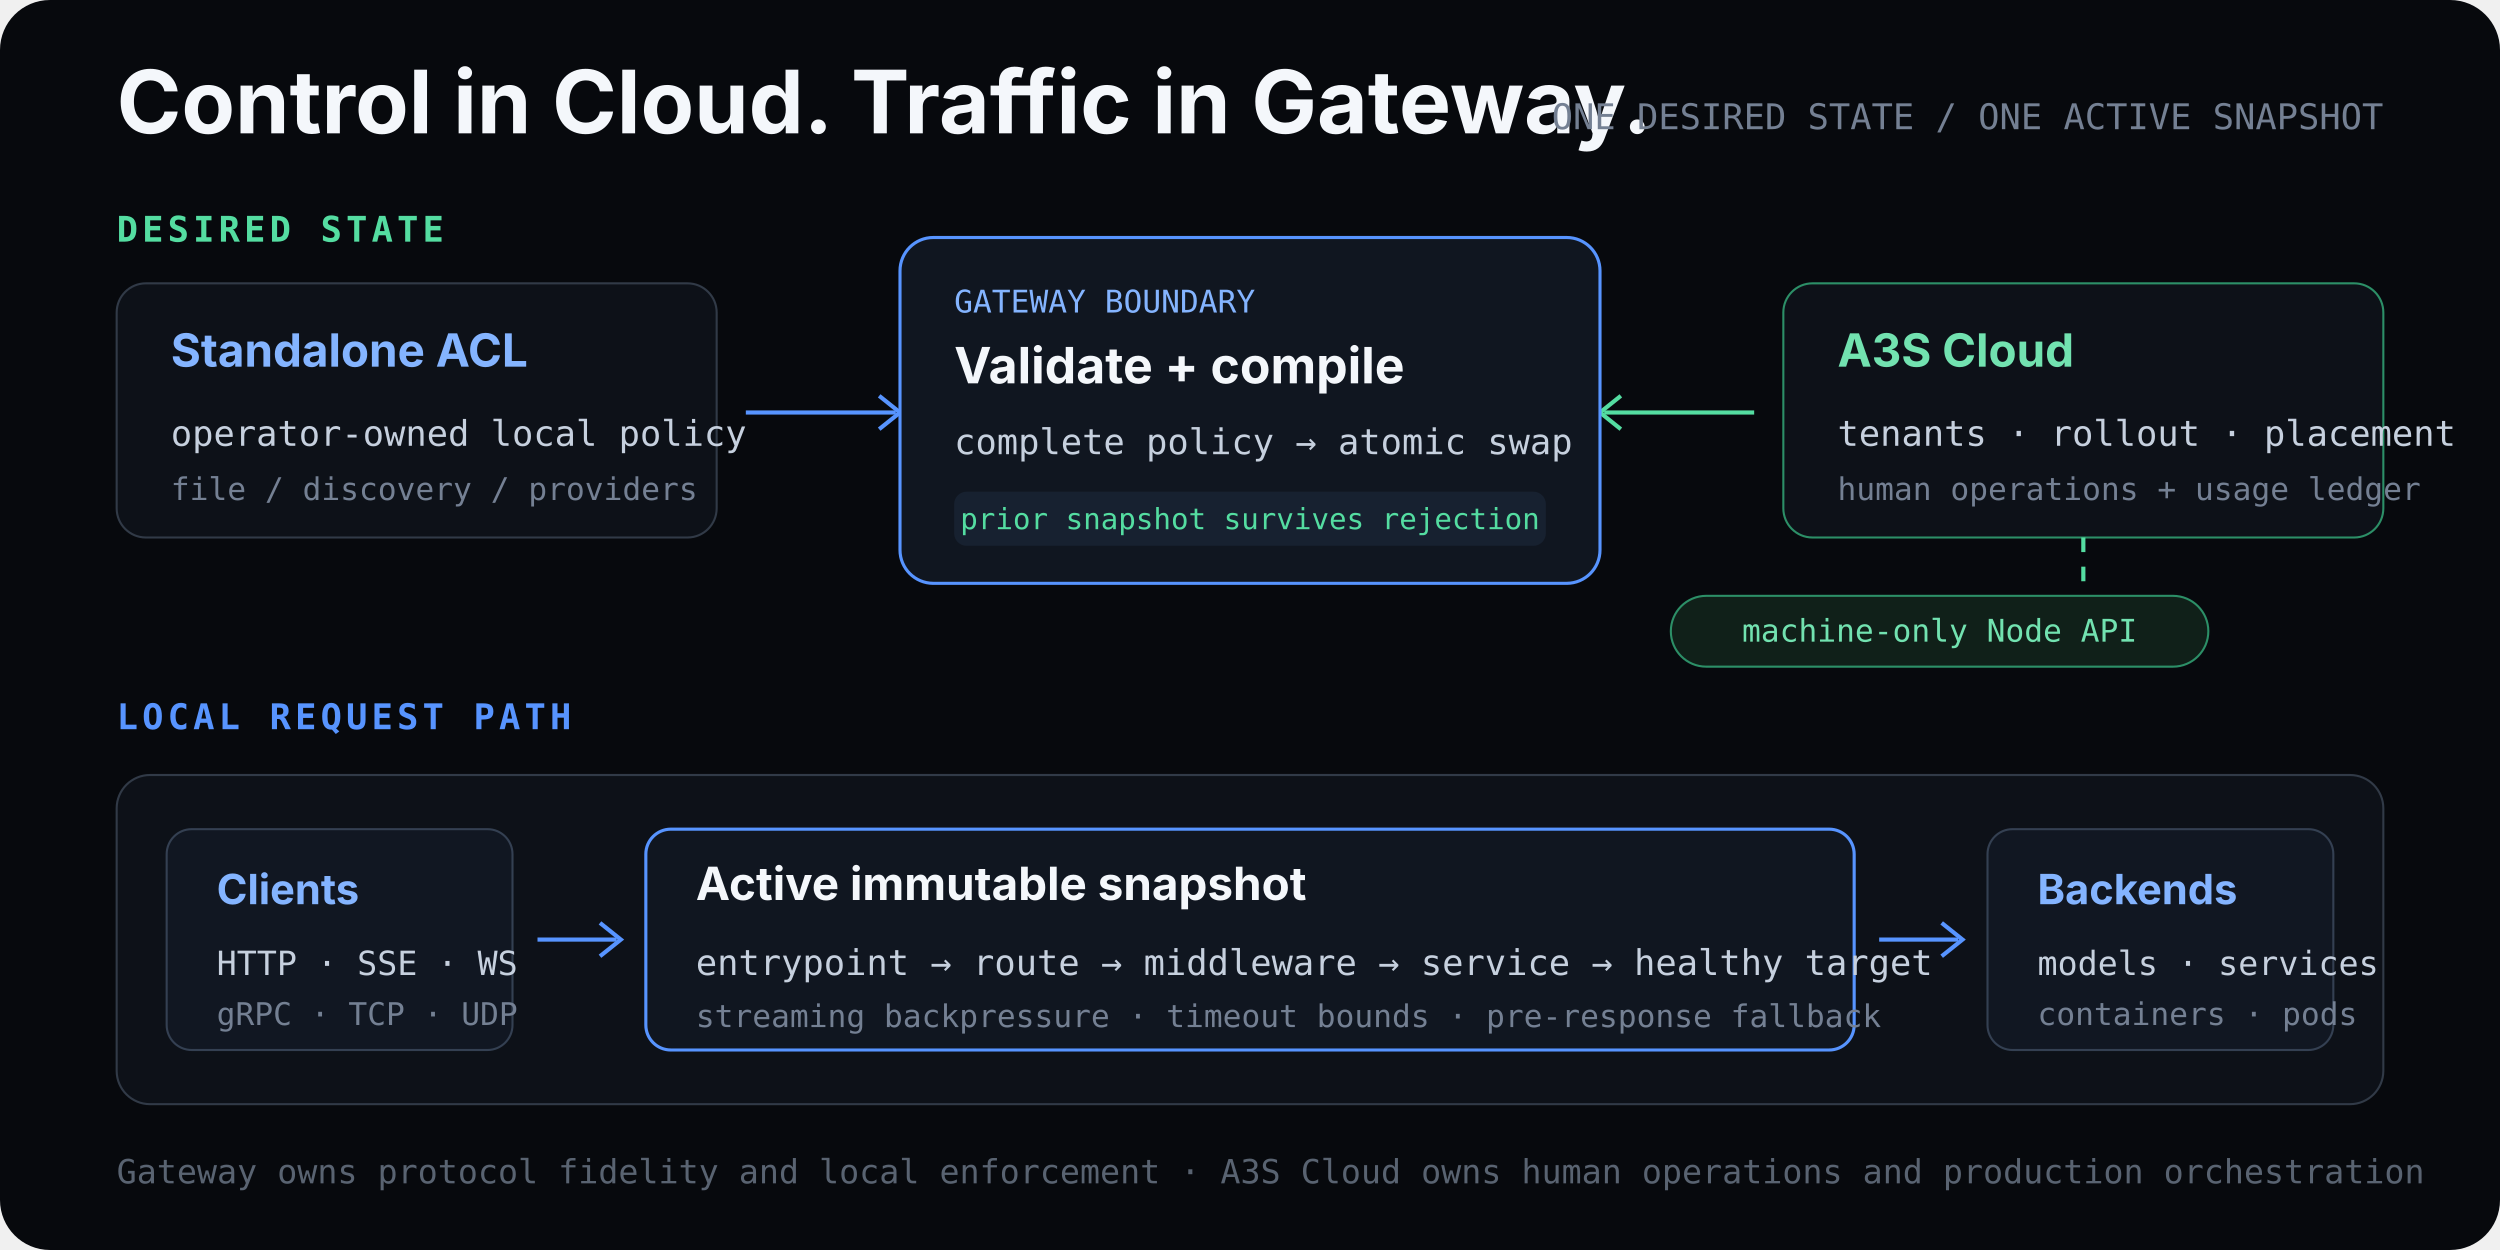
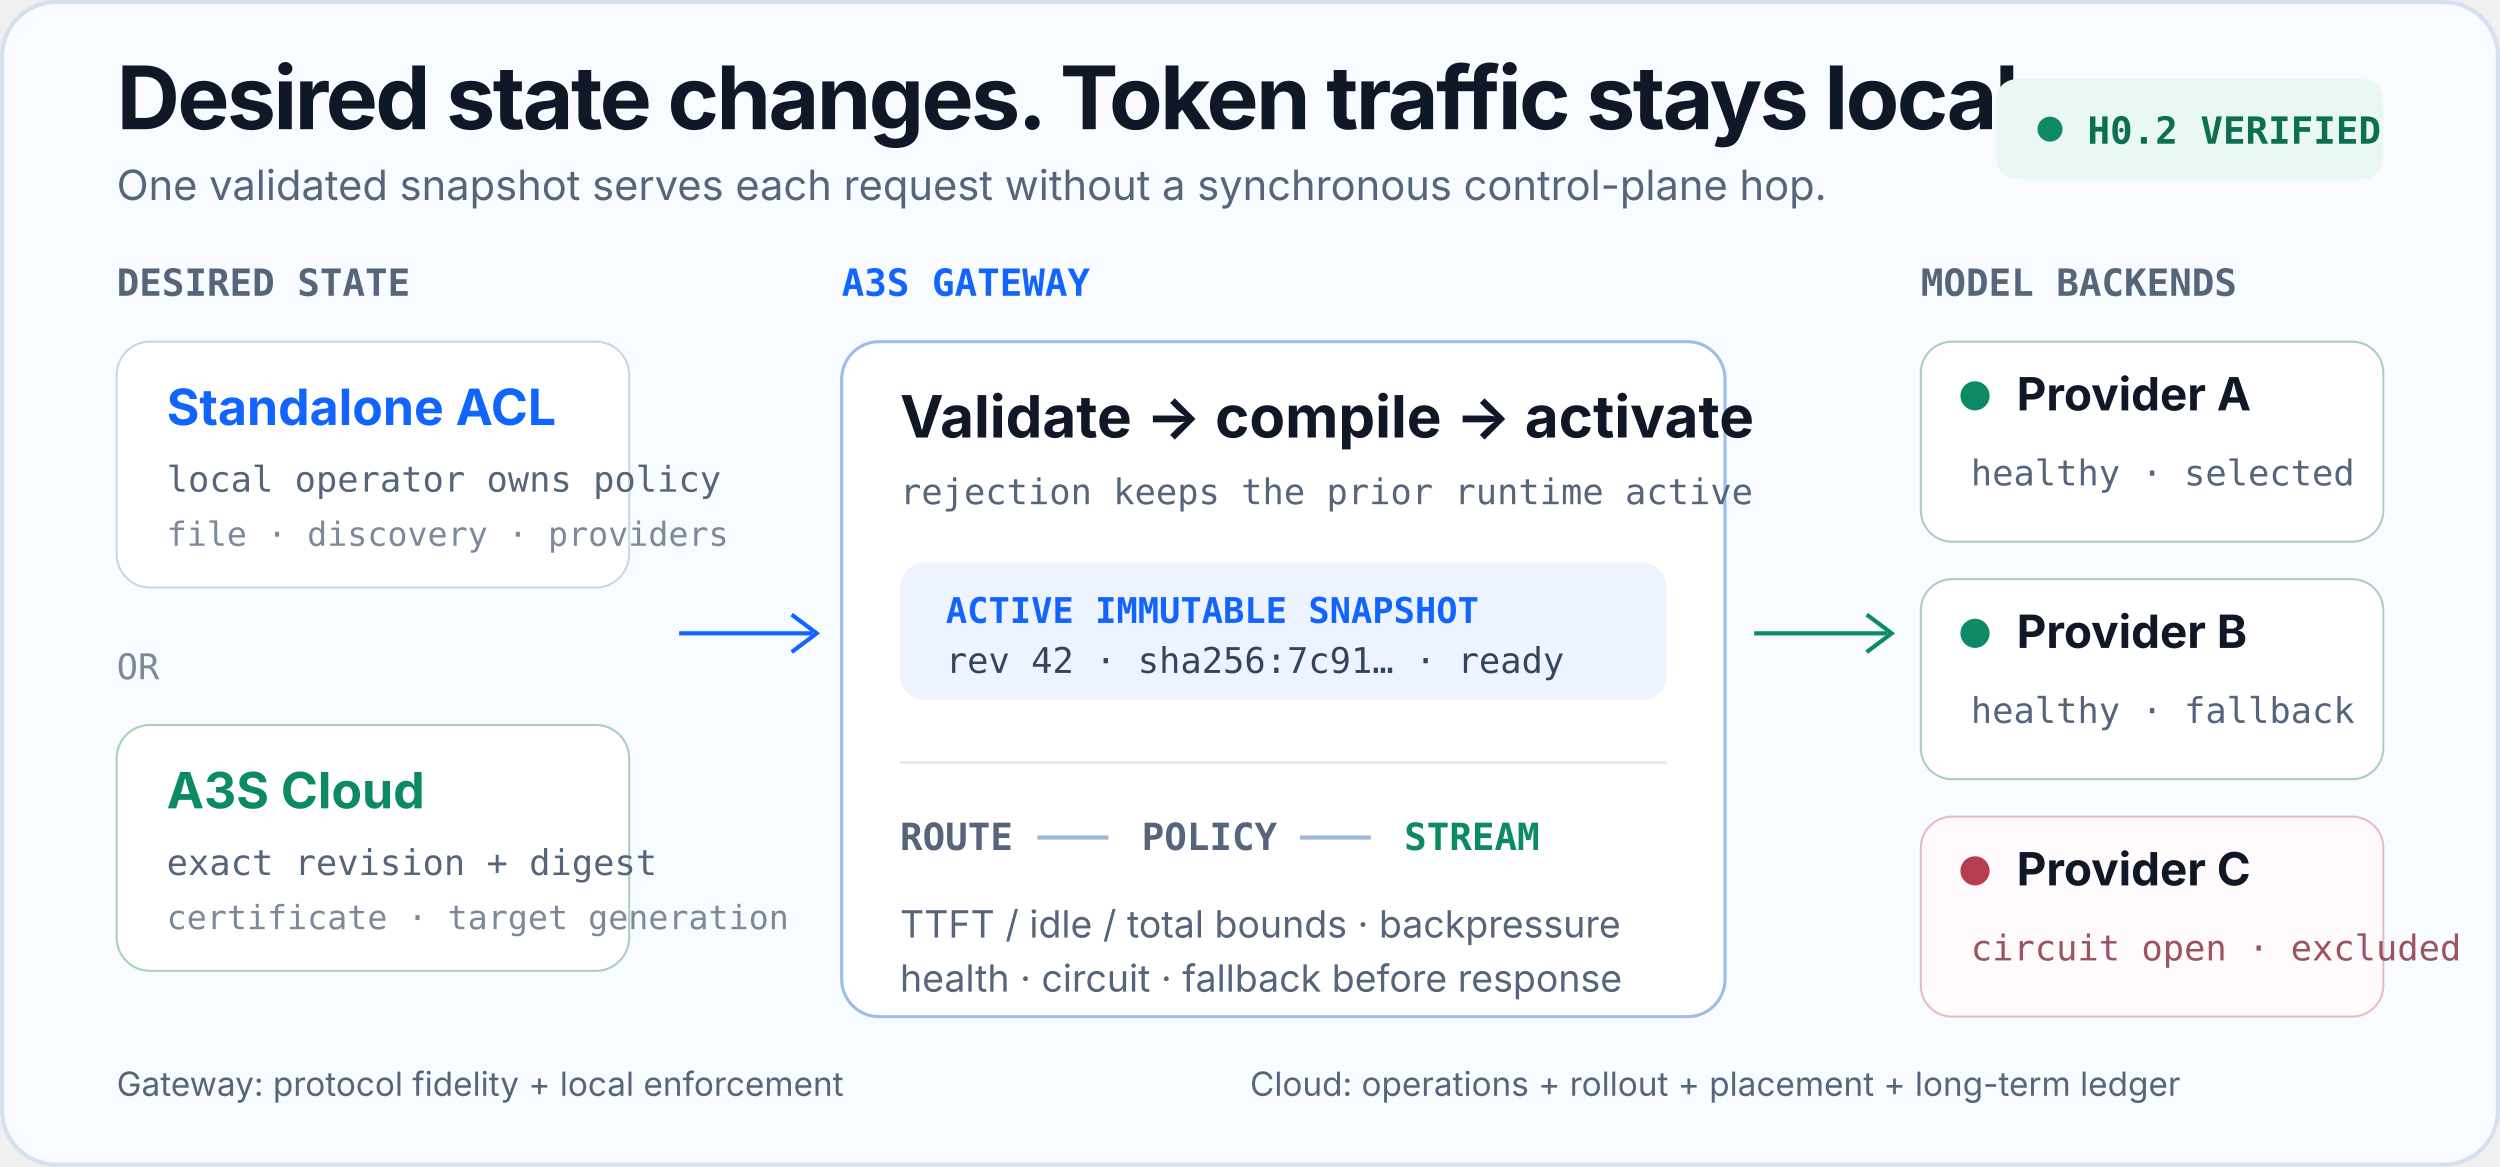
- <svg xmlns="http://www.w3.org/2000/svg" width="1200" height="600" viewBox="0 0 1200 600" role="img" aria-labelledby="title desc">
-   <rect width="1200" height="600" rx="24" fill="#07090d" />
-   <text x="56" y="64" fill="#f4f7fb" font-family="-apple-system, BlinkMacSystemFont, Segoe UI, sans-serif" font-size="42" font-weight="720">Control in Cloud. Traffic in Gateway.</text>
-   <text x="1144" y="62" text-anchor="end" fill="#748093" font-family="ui-monospace, SFMono-Regular, Menlo, monospace" font-size="17">ONE DESIRED STATE / ONE ACTIVE SNAPSHOT</text>
-   <g id="desired-state">
-     <text x="56" y="116" fill="#54dda1" font-family="ui-monospace, SFMono-Regular, Menlo, monospace" font-size="17" font-weight="700" letter-spacing="2">DESIRED STATE</text>
-     <rect x="56" y="136" width="288" height="122" rx="14" fill="#0d1118" stroke="#313a47" />
-     <text x="82" y="176" fill="#84b4ff" font-family="-apple-system, BlinkMacSystemFont, Segoe UI, sans-serif" font-size="22" font-weight="650">Standalone ACL</text>
-     <text x="82" y="214" fill="#c6d0de" font-family="ui-monospace, SFMono-Regular, Menlo, monospace" font-size="17">operator-owned local policy</text>
-     <text x="82" y="240" fill="#748093" font-family="ui-monospace, SFMono-Regular, Menlo, monospace" font-size="15">file / discovery / providers</text>
-     <rect x="856" y="136" width="288" height="122" rx="14" fill="#0d1118" stroke="#2c8f67" />
-     <text x="882" y="176" fill="#72e2b0" font-family="-apple-system, BlinkMacSystemFont, Segoe UI, sans-serif" font-size="22" font-weight="650">A3S Cloud</text>
-     <text x="882" y="214" fill="#c6d0de" font-family="ui-monospace, SFMono-Regular, Menlo, monospace" font-size="17">tenants · rollout · placement</text>
-     <text x="882" y="240" fill="#748093" font-family="ui-monospace, SFMono-Regular, Menlo, monospace" font-size="15">human operations + usage ledger</text>
-     <path d="M358 198H430" stroke="#5794ff" stroke-width="2" />
-     <path d="M422 190L432 198 422 206" fill="none" stroke="#5794ff" stroke-width="2" />
-     <path d="M842 198H770" stroke="#54dda1" stroke-width="2" />
-     <path d="M778 190L768 198 778 206" fill="none" stroke="#54dda1" stroke-width="2" />
+ <svg xmlns="http://www.w3.org/2000/svg" width="1200" height="560" viewBox="0 0 1200 560" role="img" aria-labelledby="title desc">
+   <rect x="1" y="1" width="1198" height="558" rx="26" fill="#f8fbff" stroke="#d5e1f0" stroke-width="2" />
+   <text x="56" y="62" fill="#101827" font-family="-apple-system, BlinkMacSystemFont, Segoe UI, PingFang SC, sans-serif" font-size="42" font-weight="740" letter-spacing="-1.2">Desired state changes. Token traffic stays local.</text>
+   <text x="56" y="96" fill="#56657b" font-family="-apple-system, BlinkMacSystemFont, Segoe UI, PingFang SC, sans-serif" font-size="20">One validated snapshot serves each request without a synchronous control-plane hop.</text>
+   <rect x="958" y="38" width="186" height="48" rx="10" fill="#eaf8f3" />
+   <circle cx="984" cy="62" r="6" fill="#0c8a65" />
+   <text x="1002" y="69" fill="#0c6f52" font-family="ui-monospace, SFMono-Regular, Menlo, Consolas, monospace" font-size="18" font-weight="760">H0.2 VERIFIED</text>
+   <g id="desired-state" transform="translate(56 142)">
+     <text x="0" y="0" fill="#56657b" font-family="ui-monospace, SFMono-Regular, Menlo, Consolas, monospace" font-size="18" font-weight="740">DESIRED STATE</text>
+     <rect x="0" y="22" width="246" height="118" rx="16" fill="#ffffff" stroke="#c7d6e9" />
+     <text x="24" y="62" fill="#1264ff" font-family="-apple-system, BlinkMacSystemFont, Segoe UI, PingFang SC, sans-serif" font-size="24" font-weight="720">Standalone ACL</text>
+     <text x="24" y="94" fill="#56657b" font-family="ui-monospace, SFMono-Regular, Menlo, Consolas, monospace" font-size="17">local operator owns policy</text>
+     <text x="24" y="120" fill="#7d899b" font-family="ui-monospace, SFMono-Regular, Menlo, Consolas, monospace" font-size="16">file · discovery · providers</text>
+     <text x="0" y="184" fill="#7d899b" font-family="ui-monospace, SFMono-Regular, Menlo, Consolas, monospace" font-size="17">OR</text>
+     <rect x="0" y="206" width="246" height="118" rx="16" fill="#ffffff" stroke="#a9cfbf" />
+     <text x="24" y="246" fill="#0c8a65" font-family="-apple-system, BlinkMacSystemFont, Segoe UI, PingFang SC, sans-serif" font-size="24" font-weight="720">A3S Cloud</text>
+     <text x="24" y="278" fill="#56657b" font-family="ui-monospace, SFMono-Regular, Menlo, Consolas, monospace" font-size="17">exact revision + digest</text>
+     <text x="24" y="304" fill="#7d899b" font-family="ui-monospace, SFMono-Regular, Menlo, Consolas, monospace" font-size="16">certificate · target generation</text>
  </g>
-   <g id="gateway-boundary">
-     <rect x="432" y="114" width="336" height="166" rx="16" fill="#101620" stroke="#5794ff" stroke-width="1.5" />
-     <text x="458" y="150" fill="#84b4ff" font-family="ui-monospace, SFMono-Regular, Menlo, monospace" font-size="15">GATEWAY BOUNDARY</text>
-     <text x="458" y="184" fill="#f4f7fb" font-family="-apple-system, BlinkMacSystemFont, Segoe UI, sans-serif" font-size="24" font-weight="700">Validate + compile</text>
-     <text x="458" y="218" fill="#c6d0de" font-family="ui-monospace, SFMono-Regular, Menlo, monospace" font-size="17">complete policy → atomic swap</text>
-     <rect x="458" y="236" width="284" height="26" rx="6" fill="#172130" />
-     <text x="600" y="254" text-anchor="middle" fill="#54dda1" font-family="ui-monospace, SFMono-Regular, Menlo, monospace" font-size="14">prior snapshot survives rejection</text>
+   <path d="M326 304h64" stroke="#1264ff" stroke-width="2" />
+   <path d="M380 295l12 9-12 9" fill="none" stroke="#1264ff" stroke-width="2" />
+   <g id="gateway" transform="translate(404 142)">
+     <text x="0" y="0" fill="#1264ff" font-family="ui-monospace, SFMono-Regular, Menlo, Consolas, monospace" font-size="18" font-weight="740">A3S GATEWAY</text>
+     <rect x="0" y="22" width="424" height="324" rx="18" fill="#ffffff" stroke="#9ebceb" stroke-width="1.5" />
+     <text x="28" y="68" fill="#101827" font-family="-apple-system, BlinkMacSystemFont, Segoe UI, PingFang SC, sans-serif" font-size="28" font-weight="730">Validate → compile → activate</text>
+     <text x="28" y="100" fill="#56657b" font-family="ui-monospace, SFMono-Regular, Menlo, Consolas, monospace" font-size="17">rejection keeps the prior runtime active</text>
+     <rect x="28" y="128" width="368" height="66" rx="12" fill="#eef4ff" />
+     <text x="50" y="157" fill="#1264ff" font-family="ui-monospace, SFMono-Regular, Menlo, Consolas, monospace" font-size="17" font-weight="740">ACTIVE IMMUTABLE SNAPSHOT</text>
+     <text x="50" y="181" fill="#34445c" font-family="ui-monospace, SFMono-Regular, Menlo, Consolas, monospace" font-size="17">rev 42 · sha256:7c91… · ready</text>
+     <path d="M28 224h368" stroke="#dce4f0" />
+     <g font-family="ui-monospace, SFMono-Regular, Menlo, Consolas, monospace" font-size="18" font-weight="700">
+       <text x="28" y="266" fill="#56657b">ROUTE</text>
+       <path d="M94 260h34" stroke="#9eb5d4" stroke-width="2" />
+       <text x="144" y="266" fill="#56657b">POLICY</text>
+       <path d="M220 260h34" stroke="#9eb5d4" stroke-width="2" />
+       <text x="270" y="266" fill="#0c8a65">STREAM</text>
+     </g>
+     <text x="28" y="308" fill="#56657b" font-family="-apple-system, BlinkMacSystemFont, Segoe UI, PingFang SC, sans-serif" font-size="18">TTFT / idle / total bounds · backpressure</text>
+     <text x="28" y="334" fill="#56657b" font-family="-apple-system, BlinkMacSystemFont, Segoe UI, PingFang SC, sans-serif" font-size="18">health · circuit · fallback before response</text>
  </g>
-   <g id="machine-api">
-     <path d="M1000 258V302H802" fill="none" stroke="#54dda1" stroke-width="2" stroke-dasharray="7 7" />
-     <rect x="802" y="286" width="258" height="34" rx="17" fill="#102019" stroke="#2c8f67" />
-     <text x="931" y="308" text-anchor="middle" fill="#72e2b0" font-family="ui-monospace, SFMono-Regular, Menlo, monospace" font-size="15">machine-only Node API</text>
+   <path d="M842 304h64" stroke="#0c8a65" stroke-width="2" />
+   <path d="M896 295l12 9-12 9" fill="none" stroke="#0c8a65" stroke-width="2" />
+   <g id="backends" transform="translate(922 142)">
+     <text x="0" y="0" fill="#56657b" font-family="ui-monospace, SFMono-Regular, Menlo, Consolas, monospace" font-size="18" font-weight="740">MODEL BACKENDS</text>
+     <rect x="0" y="22" width="222" height="96" rx="15" fill="#ffffff" stroke="#a9cfbf" />
+     <circle cx="26" cy="48" r="7" fill="#0c8a65" />
+     <text x="46" y="55" fill="#101827" font-family="-apple-system, BlinkMacSystemFont, Segoe UI, PingFang SC, sans-serif" font-size="22" font-weight="700">Provider A</text>
+     <text x="24" y="91" fill="#56657b" font-family="ui-monospace, SFMono-Regular, Menlo, Consolas, monospace" font-size="17">healthy · selected</text>
+     <rect x="0" y="136" width="222" height="96" rx="15" fill="#ffffff" stroke="#a9cfbf" />
+     <circle cx="26" cy="162" r="7" fill="#0c8a65" />
+     <text x="46" y="169" fill="#101827" font-family="-apple-system, BlinkMacSystemFont, Segoe UI, PingFang SC, sans-serif" font-size="22" font-weight="700">Provider B</text>
+     <text x="24" y="205" fill="#56657b" font-family="ui-monospace, SFMono-Regular, Menlo, Consolas, monospace" font-size="17">healthy · fallback</text>
+     <rect x="0" y="250" width="222" height="96" rx="15" fill="#fffafb" stroke="#e2bdc5" />
+     <circle cx="26" cy="276" r="7" fill="#b73d50" />
+     <text x="46" y="283" fill="#101827" font-family="-apple-system, BlinkMacSystemFont, Segoe UI, PingFang SC, sans-serif" font-size="22" font-weight="700">Provider C</text>
+     <text x="24" y="319" fill="#9b5361" font-family="ui-monospace, SFMono-Regular, Menlo, Consolas, monospace" font-size="17">circuit open · excluded</text>
  </g>
-   <g id="data-plane">
-     <text x="56" y="350" fill="#5794ff" font-family="ui-monospace, SFMono-Regular, Menlo, monospace" font-size="17" font-weight="700" letter-spacing="2">LOCAL REQUEST PATH</text>
-     <rect x="56" y="372" width="1088" height="158" rx="16" fill="#0d1118" stroke="#313a47" />
-     <rect x="80" y="398" width="166" height="106" rx="12" fill="#111722" stroke="#344052" />
-     <text x="104" y="434" fill="#84b4ff" font-family="-apple-system, BlinkMacSystemFont, Segoe UI, sans-serif" font-size="20" font-weight="650">Clients</text>
-     <text x="104" y="468" fill="#c6d0de" font-family="ui-monospace, SFMono-Regular, Menlo, monospace" font-size="16">HTTP · SSE · WS</text>
-     <text x="104" y="492" fill="#748093" font-family="ui-monospace, SFMono-Regular, Menlo, monospace" font-size="15">gRPC · TCP · UDP</text>
-     <path d="M258 451H296" stroke="#5794ff" stroke-width="2" />
-     <path d="M288 443L298 451 288 459" fill="none" stroke="#5794ff" stroke-width="2" />
-     <rect x="310" y="398" width="580" height="106" rx="12" fill="#101620" stroke="#5794ff" stroke-width="1.5" />
-     <text x="334" y="432" fill="#f4f7fb" font-family="-apple-system, BlinkMacSystemFont, Segoe UI, sans-serif" font-size="22" font-weight="700">Active immutable snapshot</text>
-     <text x="334" y="468" fill="#c6d0de" font-family="ui-monospace, SFMono-Regular, Menlo, monospace" font-size="17">entrypoint → route → middleware → service → healthy target</text>
-     <text x="334" y="493" fill="#748093" font-family="ui-monospace, SFMono-Regular, Menlo, monospace" font-size="15">streaming backpressure · timeout bounds · pre-response fallback</text>
-     <path d="M902 451H940" stroke="#5794ff" stroke-width="2" />
-     <path d="M932 443L942 451 932 459" fill="none" stroke="#5794ff" stroke-width="2" />
-     <rect x="954" y="398" width="166" height="106" rx="12" fill="#111722" stroke="#344052" />
-     <text x="978" y="434" fill="#84b4ff" font-family="-apple-system, BlinkMacSystemFont, Segoe UI, sans-serif" font-size="20" font-weight="650">Backends</text>
-     <text x="978" y="468" fill="#c6d0de" font-family="ui-monospace, SFMono-Regular, Menlo, monospace" font-size="16">models · services</text>
-     <text x="978" y="492" fill="#748093" font-family="ui-monospace, SFMono-Regular, Menlo, monospace" font-size="15">containers · pods</text>
-   </g>
-   <text x="56" y="568" fill="#596371" font-family="ui-monospace, SFMono-Regular, Menlo, monospace" font-size="16">Gateway owns protocol fidelity and local enforcement · A3S Cloud owns human operations and production orchestration</text>
+   <text x="56" y="526" fill="#56657b" font-family="-apple-system, BlinkMacSystemFont, Segoe UI, PingFang SC, sans-serif" font-size="16">Gateway: protocol fidelity + local enforcement</text>
+   <text x="600" y="526" fill="#56657b" font-family="-apple-system, BlinkMacSystemFont, Segoe UI, PingFang SC, sans-serif" font-size="16">Cloud: operations + rollout + placement + long-term ledger</text>
</svg>
